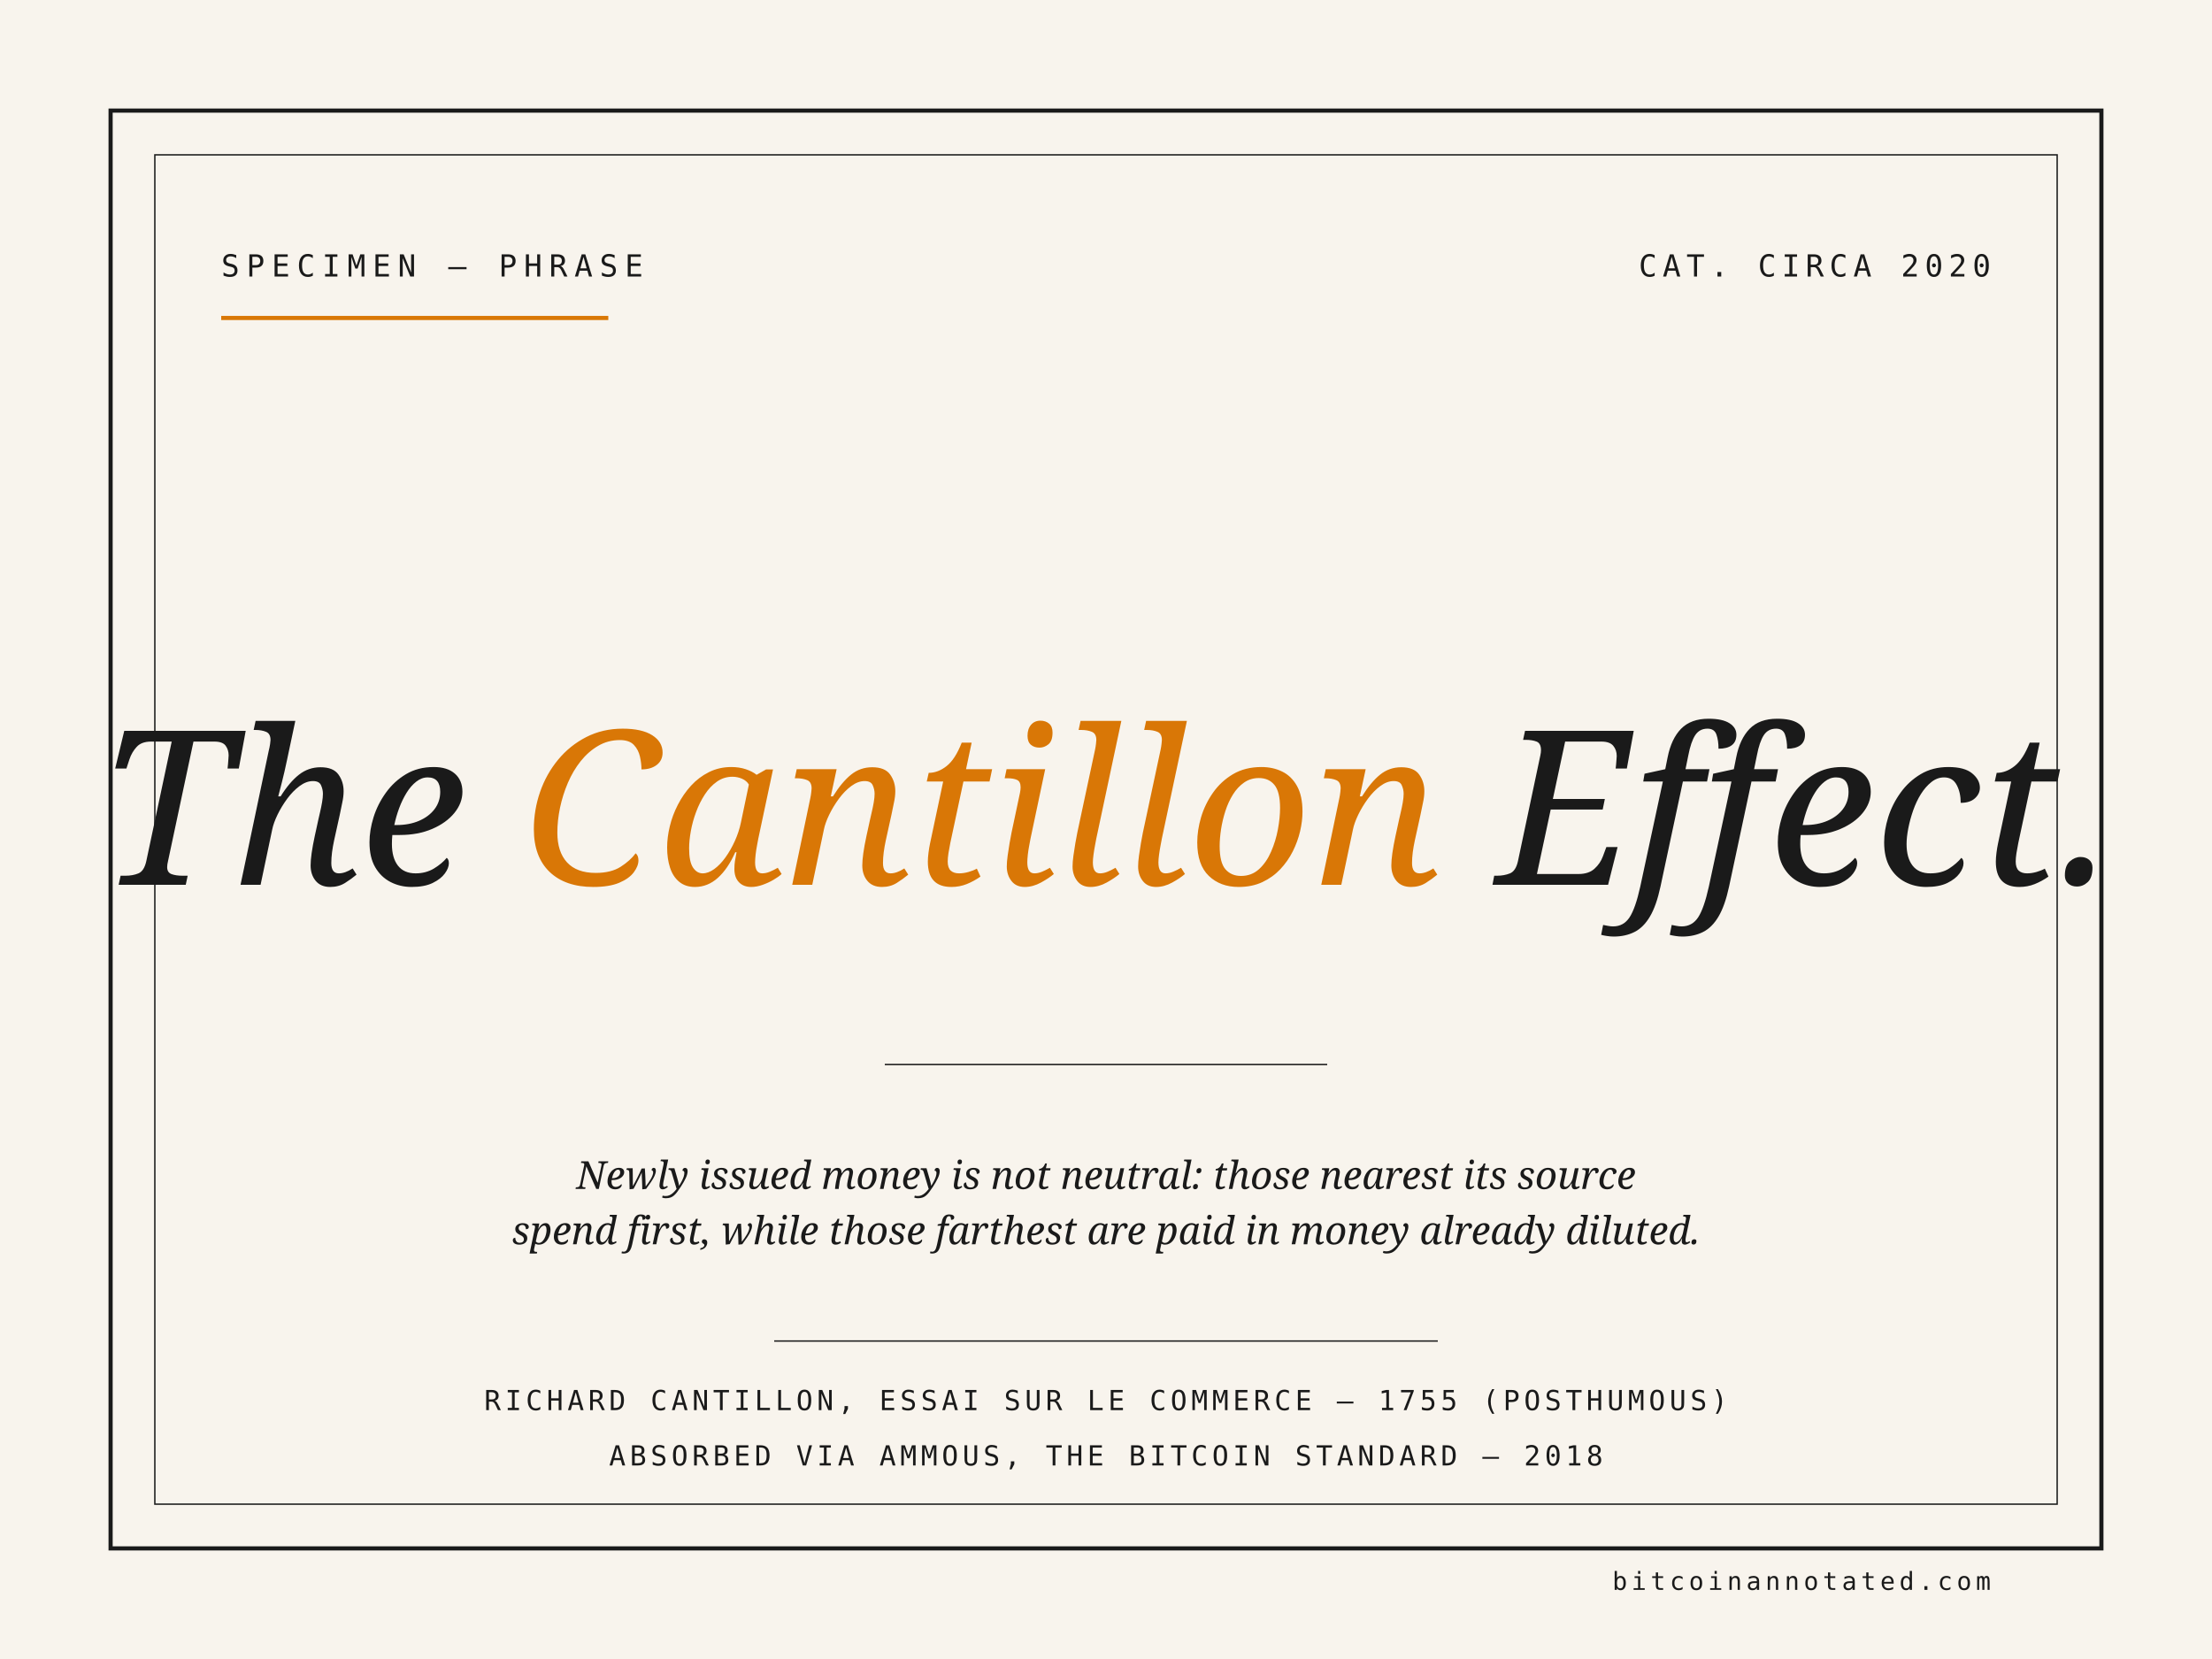
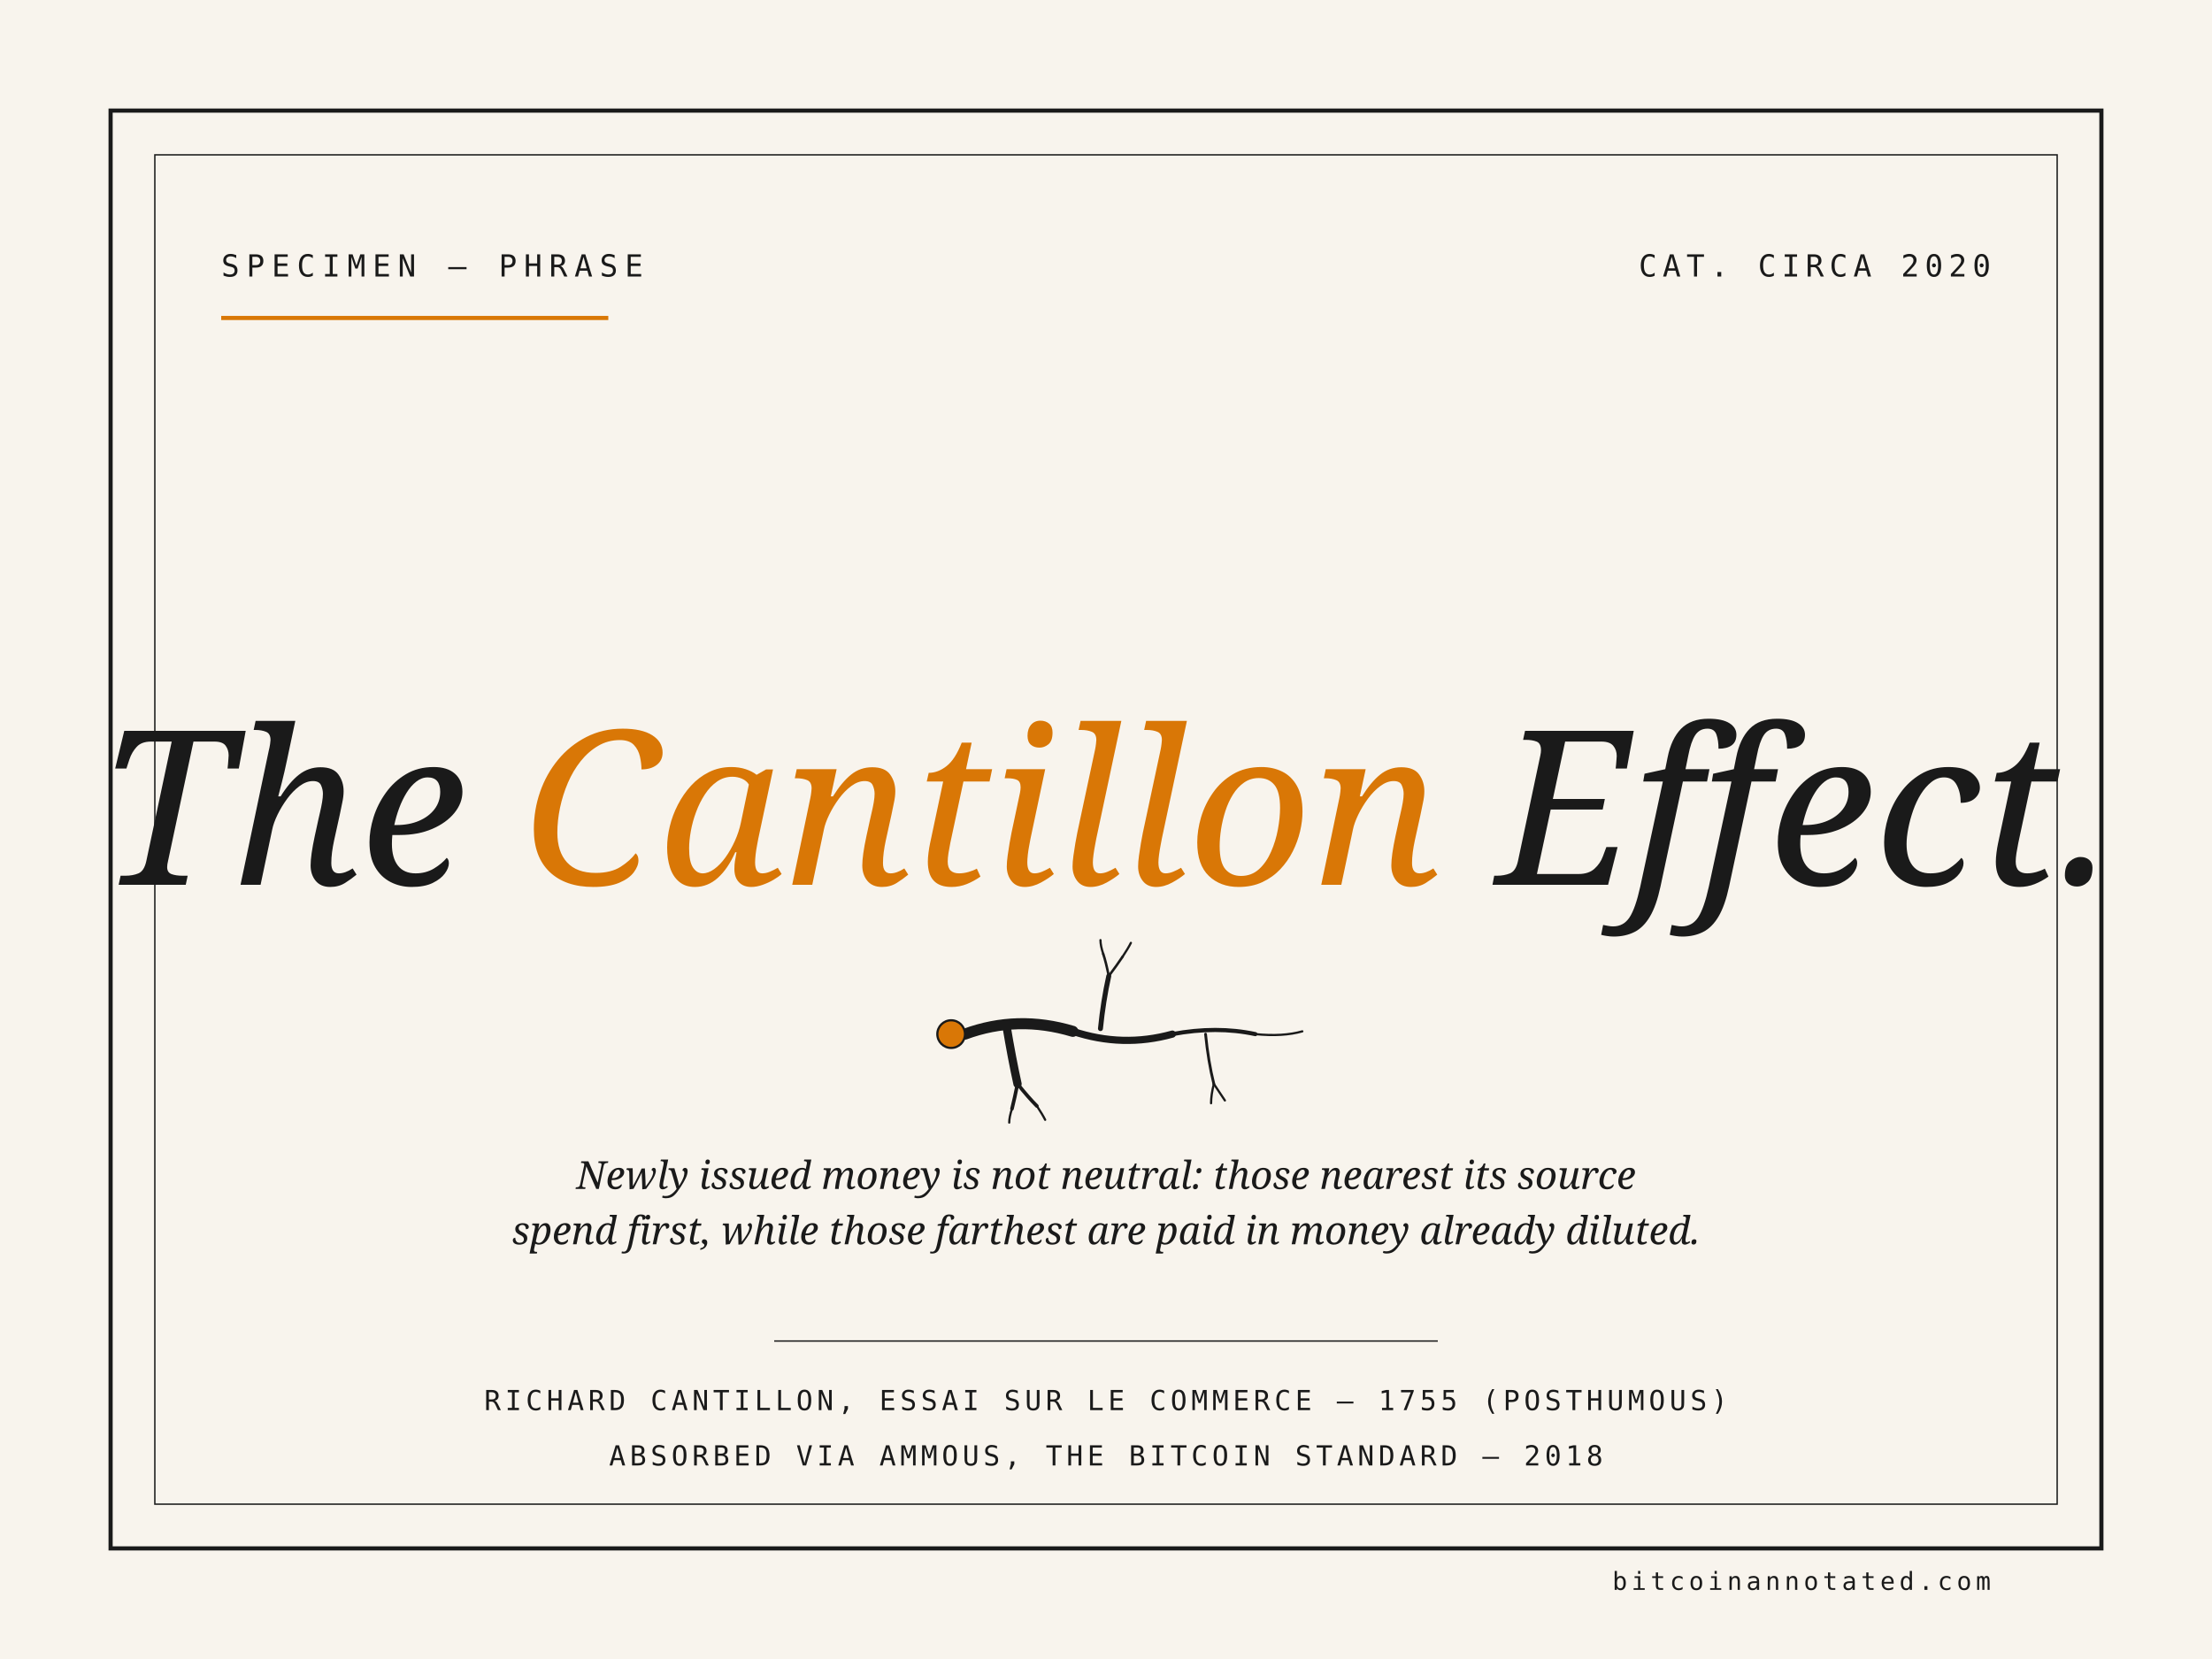
<svg xmlns="http://www.w3.org/2000/svg" viewBox="0 0 800 600" width="800" height="600">
  <rect width="800" height="600" fill="#f8f4ed" />
  <rect x="40" y="40" width="720" height="520" fill="none" stroke="#1a1a1a" stroke-width="1.5" />
  <rect x="56" y="56" width="688" height="488" fill="none" stroke="#1a1a1a" stroke-width="0.5" />
  <text x="80" y="100" font-family="JetBrains Mono, monospace" font-size="11" fill="#1a1a1a" letter-spacing="2.5">SPECIMEN — PHRASE</text>
  <line x1="80" y1="115" x2="220" y2="115" stroke="#d97706" stroke-width="1.5" />
  <text x="720" y="100" font-family="JetBrains Mono, monospace" font-size="11" fill="#1a1a1a" letter-spacing="2" text-anchor="end">CAT. CIRCA 2020</text>
  <text x="400" y="320" font-family="EB Garamond, Garamond, serif" font-style="italic" font-size="78" fill="#1a1a1a" text-anchor="middle" font-weight="500">The <tspan fill="#d97706">Cantillon</tspan> Effect.</text>
-   <line x1="320" y1="385" x2="480" y2="385" stroke="#1a1a1a" stroke-width="0.5" />
+   <g fill="none" stroke="#1a1a1a" stroke-linecap="round">
+     <path d="M349,374 Q 368,367 388,373" stroke-width="4" />
+     <path d="M388,373 Q 406,379 424,374" stroke-width="2.6" />
+     <path d="M424,374 Q 440,371 454,374" stroke-width="1.5" />
+     <path d="M454,374 Q 464,375 471,373" stroke-width="0.8" />
+     <path d="M364,371 Q 366,383 368,392" stroke-width="3" />
+     <path d="M368,392 Q 367,397 366,401" stroke-width="1.3" />
+     <path d="M368,392 Q 372,397 375,400" stroke-width="1.3" />
+     <path d="M366,401 Q 365,404 365,406" stroke-width="0.8" />
+     <path d="M375,400 Q 377,403 378,405" stroke-width="0.8" />
+     <path d="M398,372 Q 399,362 401,353" stroke-width="1.8" />
+     <path d="M401,353 Q 400,348 399,345" stroke-width="0.9" />
+     <path d="M401,353 Q 404,349 406,346" stroke-width="0.9" />
+     <path d="M399,345 Q 398,342 398,340" stroke-width="0.8" />
+     <path d="M406,346 Q 408,343 409,341" stroke-width="0.8" />
+     <path d="M436,374 Q 437,384 439,392" stroke-width="1" />
+     <path d="M439,392 Q 438,396 438,399" stroke-width="0.8" />
+     <path d="M439,392 Q 441,395 443,398" stroke-width="0.8" />
+   </g>
+   <circle cx="344" cy="374" r="5" fill="#d97706" stroke="#1a1a1a" stroke-width="0.8" />
  <text x="400" y="430" font-family="EB Garamond, Garamond, serif" font-style="italic" font-size="14" fill="#1a1a1a" text-anchor="middle">Newly issued money is not neutral: those nearest its source</text>
  <text x="400" y="450" font-family="EB Garamond, Garamond, serif" font-style="italic" font-size="14" fill="#1a1a1a" text-anchor="middle">spend first, while those farthest are paid in money already diluted.</text>
  <line x1="280" y1="485" x2="520" y2="485" stroke="#1a1a1a" stroke-width="0.5" />
  <text x="400" y="510" font-family="JetBrains Mono, monospace" font-size="10" fill="#1a1a1a" letter-spacing="1.5" text-anchor="middle">RICHARD CANTILLON, ESSAI SUR LE COMMERCE — 1755 (POSTHUMOUS)</text>
  <text x="400" y="530" font-family="JetBrains Mono, monospace" font-size="10" fill="#1a1a1a" letter-spacing="1.5" text-anchor="middle">ABSORBED VIA AMMOUS, THE BITCOIN STANDARD — 2018</text>
  <text x="720" y="575" font-family="JetBrains Mono, monospace" font-size="9" fill="#1a1a1a" letter-spacing="1.5" text-anchor="end">bitcoinannotated.com</text>
</svg>
